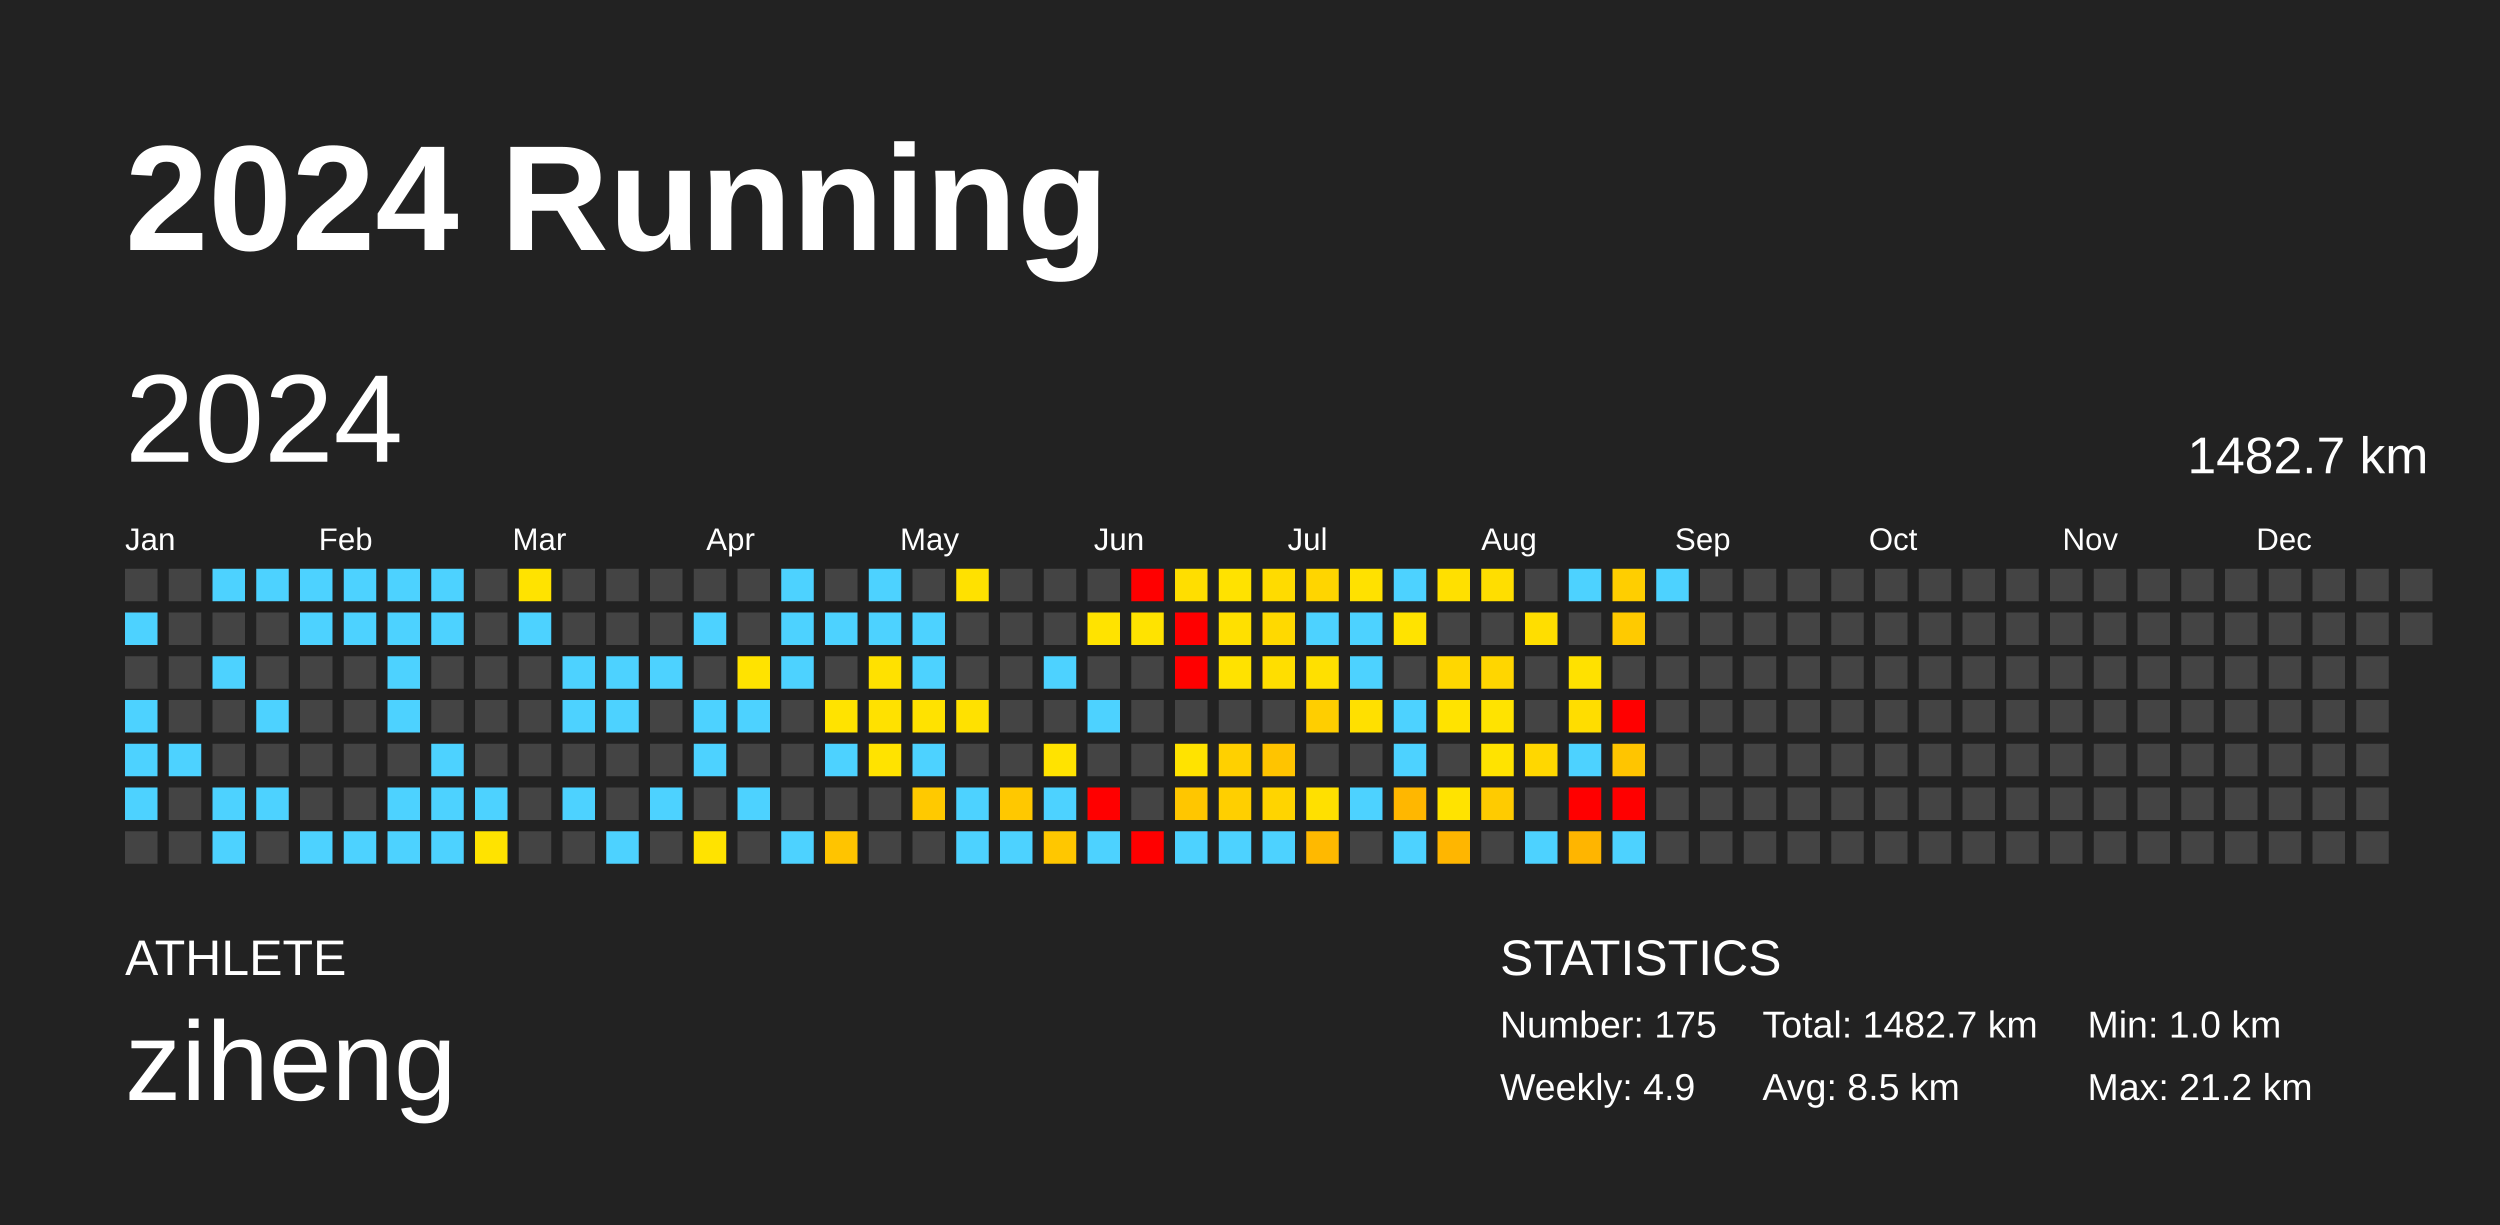
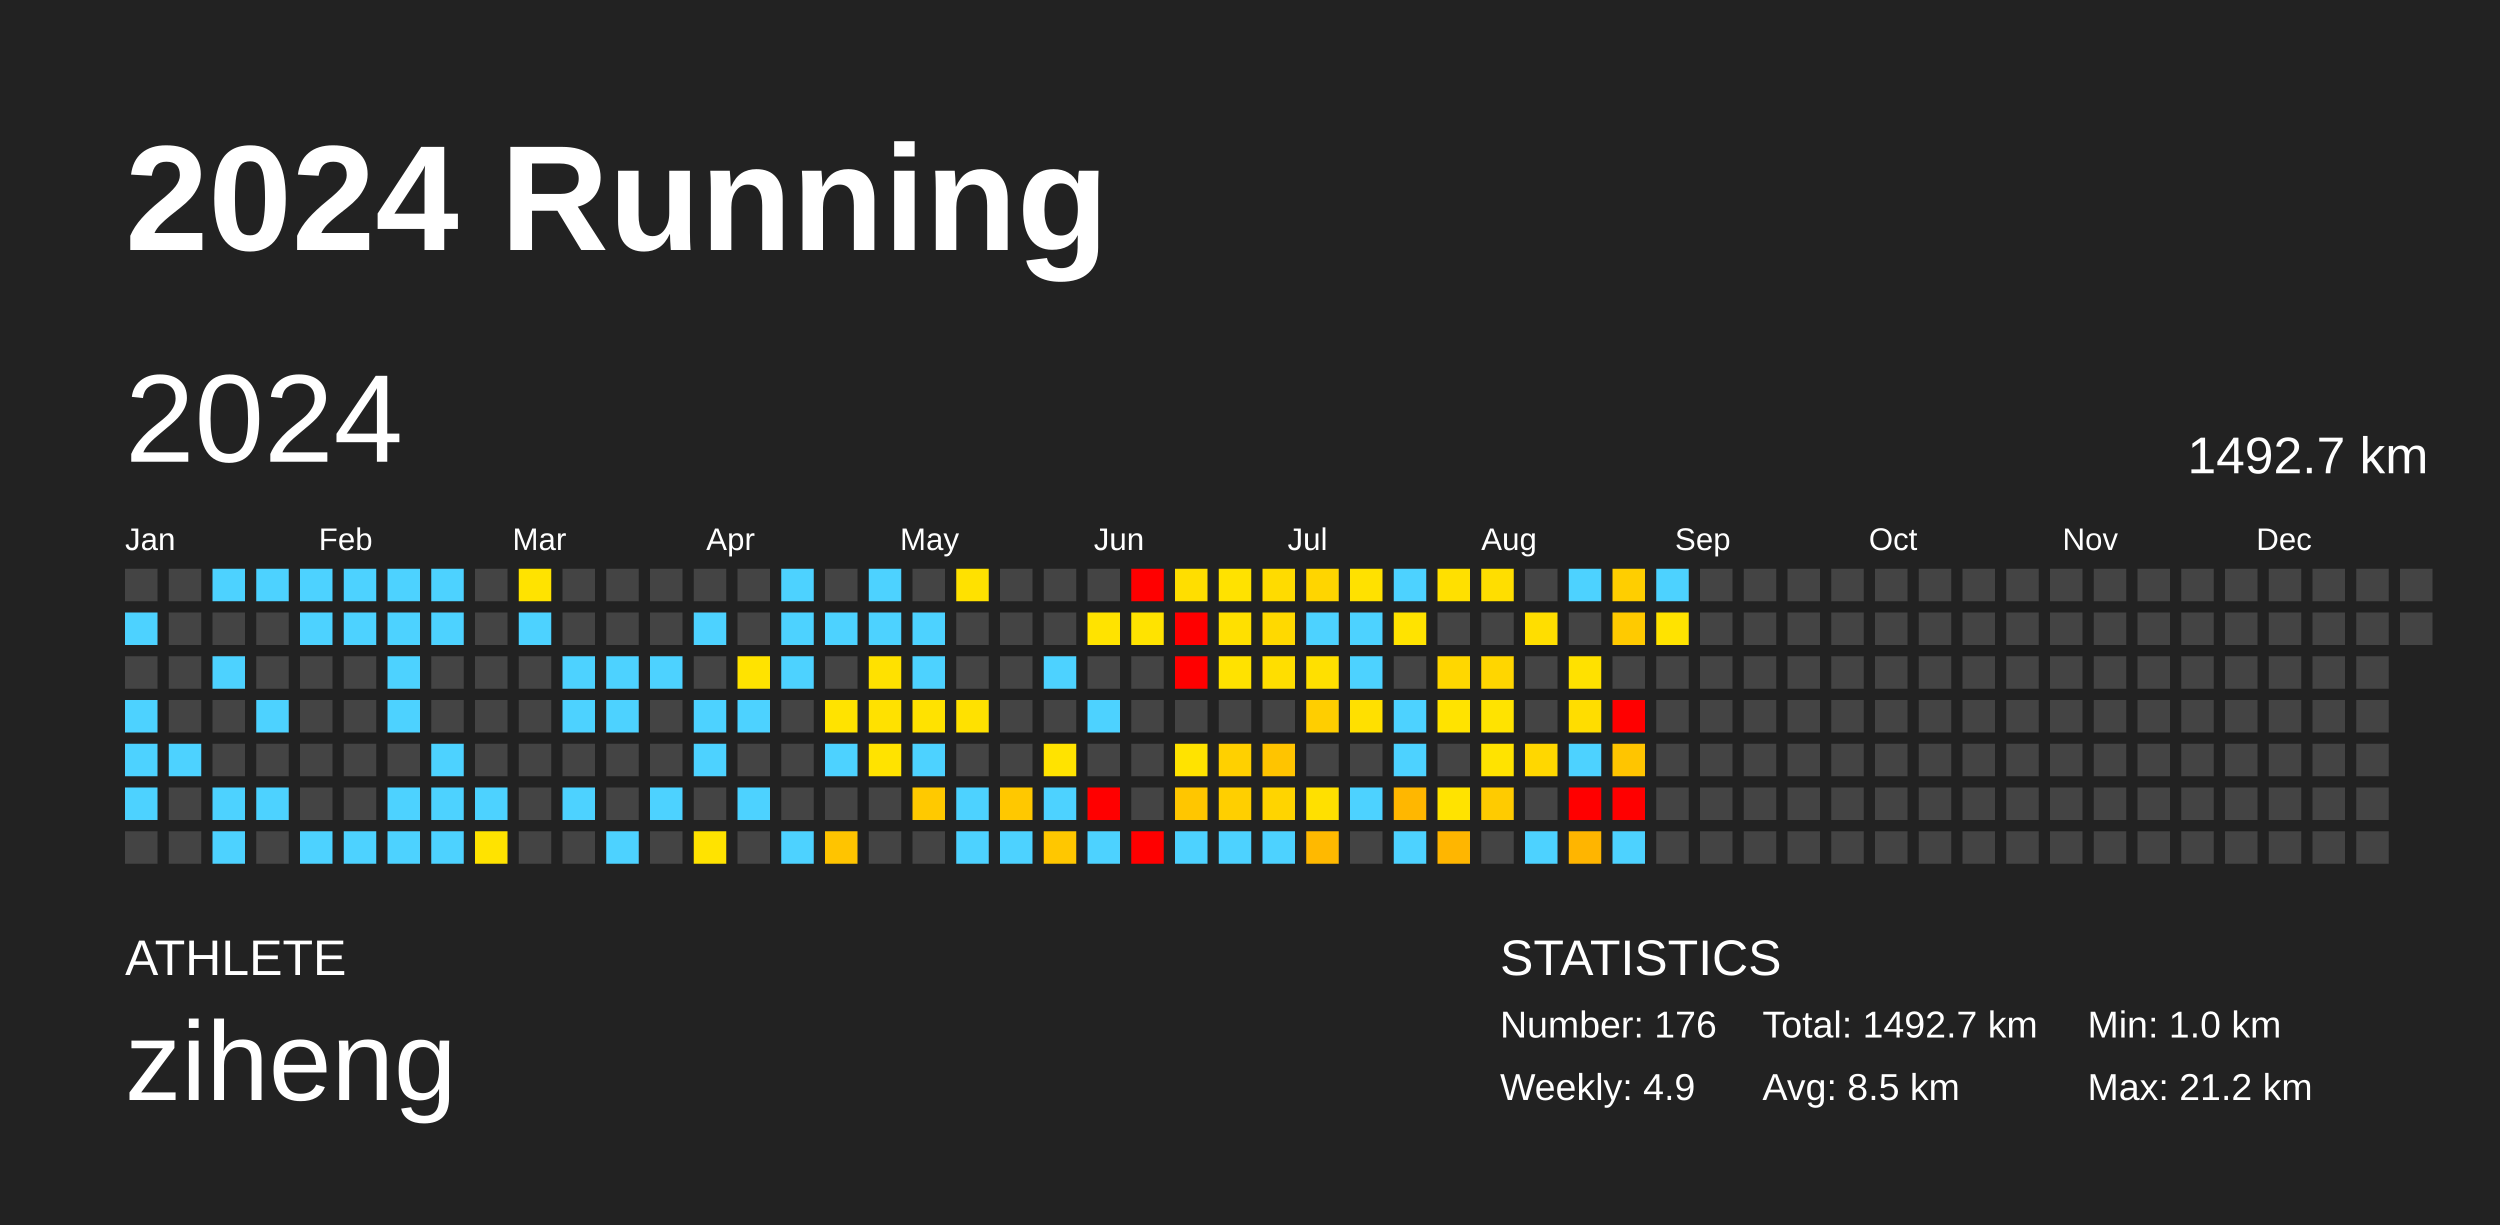
<svg xmlns="http://www.w3.org/2000/svg" baseProfile="full" height="98mm" version="1.1" viewBox="0,0,200,98" width="200mm">
  <defs />
  <rect fill="#222222" height="98" width="200" x="0" y="0" />
  <text fill="#FFFFFF" style="font-size:12px; font-family:Arial; font-weight:bold;" x="10" y="20">2024 Running</text>
  <text fill="#FFFFFF" style="font-size:4px; font-family:Arial" x="10" y="78">ATHLETE</text>
  <text fill="#FFFFFF" style="font-size:9px; font-family:Arial" x="10" y="88">ziheng</text>
  <text fill="#FFFFFF" style="font-size:4px; font-family:Arial" x="120" y="78">STATISTICS</text>
-   <text fill="#FFFFFF" style="font-size:3px; font-family:Arial" x="120" y="83">Number: 175</text>
+   <text fill="#FFFFFF" style="font-size:3px; font-family:Arial" x="120" y="83">Number: 176</text>
  <text fill="#FFFFFF" style="font-size:3px; font-family:Arial" x="120" y="88">Weekly: 4.9</text>
-   <text fill="#FFFFFF" style="font-size:3px; font-family:Arial" x="141" y="83">Total: 1482.7 km</text>
+   <text fill="#FFFFFF" style="font-size:3px; font-family:Arial" x="141" y="83">Total: 1492.7 km</text>
  <text fill="#FFFFFF" style="font-size:3px; font-family:Arial" x="141" y="88">Avg: 8.5 km</text>
  <text fill="#FFFFFF" style="font-size:3px; font-family:Arial" x="167" y="83">Min: 1.0 km</text>
  <text fill="#FFFFFF" style="font-size:3px; font-family:Arial" x="167" y="88">Max: 21.2 km</text>
  <text dominant-baseline="hanging" fill="#FFFFFF" style="font-size:10.0px; font-family:Arial;" x="10" y="30">2024</text>
-   <text dominant-baseline="hanging" fill="#FFFFFF" style="font-size:4.125px; font-family:Arial;" x="175" y="35">1482.7 km</text>
+   <text dominant-baseline="hanging" fill="#FFFFFF" style="font-size:4.125px; font-family:Arial;" x="175" y="35">1492.7 km</text>
  <text fill="#FFFFFF" style="font-size:2.5px; font-family:Arial" x="10.0" y="44">Jan</text>
  <text fill="#FFFFFF" style="font-size:2.5px; font-family:Arial" x="25.5" y="44">Feb</text>
  <text fill="#FFFFFF" style="font-size:2.5px; font-family:Arial" x="41.0" y="44">Mar</text>
  <text fill="#FFFFFF" style="font-size:2.5px; font-family:Arial" x="56.5" y="44">Apr</text>
  <text fill="#FFFFFF" style="font-size:2.5px; font-family:Arial" x="72.0" y="44">May</text>
  <text fill="#FFFFFF" style="font-size:2.5px; font-family:Arial" x="87.5" y="44">Jun</text>
  <text fill="#FFFFFF" style="font-size:2.5px; font-family:Arial" x="103.0" y="44">Jul</text>
  <text fill="#FFFFFF" style="font-size:2.5px; font-family:Arial" x="118.5" y="44">Aug</text>
  <text fill="#FFFFFF" style="font-size:2.5px; font-family:Arial" x="134.0" y="44">Sep</text>
  <text fill="#FFFFFF" style="font-size:2.5px; font-family:Arial" x="149.5" y="44">Oct</text>
  <text fill="#FFFFFF" style="font-size:2.5px; font-family:Arial" x="165.0" y="44">Nov</text>
  <text fill="#FFFFFF" style="font-size:2.5px; font-family:Arial" x="180.5" y="44">Dec</text>
  <rect fill="#444444" height="2.6" width="2.6" x="10.0" y="45.5" />
  <rect fill="#4dd2ff" height="2.6" width="2.6" x="10.0" y="49.0" />
  <rect fill="#444444" height="2.6" width="2.6" x="10.0" y="52.5" />
  <rect fill="#4dd2ff" height="2.6" width="2.6" x="10.0" y="56.0" />
  <rect fill="#4dd2ff" height="2.6" width="2.6" x="10.0" y="59.5" />
  <rect fill="#4dd2ff" height="2.6" width="2.6" x="10.0" y="63.0" />
  <rect fill="#444444" height="2.6" width="2.6" x="10.0" y="66.5" />
  <rect fill="#444444" height="2.6" width="2.6" x="13.5" y="45.5" />
  <rect fill="#444444" height="2.6" width="2.6" x="13.5" y="49.0" />
  <rect fill="#444444" height="2.6" width="2.6" x="13.5" y="52.5" />
  <rect fill="#444444" height="2.6" width="2.6" x="13.5" y="56.0" />
  <rect fill="#4dd2ff" height="2.6" width="2.6" x="13.5" y="59.5" />
  <rect fill="#444444" height="2.6" width="2.6" x="13.5" y="63.0" />
  <rect fill="#444444" height="2.6" width="2.6" x="13.5" y="66.5" />
  <rect fill="#4dd2ff" height="2.6" width="2.6" x="17.0" y="45.5" />
  <rect fill="#444444" height="2.6" width="2.6" x="17.0" y="49.0" />
  <rect fill="#4dd2ff" height="2.6" width="2.6" x="17.0" y="52.5" />
  <rect fill="#444444" height="2.6" width="2.6" x="17.0" y="56.0" />
  <rect fill="#444444" height="2.6" width="2.6" x="17.0" y="59.5" />
  <rect fill="#4dd2ff" height="2.6" width="2.6" x="17.0" y="63.0" />
  <rect fill="#4dd2ff" height="2.6" width="2.6" x="17.0" y="66.5" />
  <rect fill="#4dd2ff" height="2.6" width="2.6" x="20.5" y="45.5" />
  <rect fill="#444444" height="2.6" width="2.6" x="20.5" y="49.0" />
  <rect fill="#444444" height="2.6" width="2.6" x="20.5" y="52.5" />
  <rect fill="#4dd2ff" height="2.6" width="2.6" x="20.5" y="56.0" />
  <rect fill="#444444" height="2.6" width="2.6" x="20.5" y="59.5" />
  <rect fill="#4dd2ff" height="2.6" width="2.6" x="20.5" y="63.0" />
  <rect fill="#444444" height="2.6" width="2.6" x="20.5" y="66.5" />
  <rect fill="#4dd2ff" height="2.6" width="2.6" x="24.0" y="45.5" />
  <rect fill="#4dd2ff" height="2.6" width="2.6" x="24.0" y="49.0" />
  <rect fill="#444444" height="2.6" width="2.6" x="24.0" y="52.5" />
  <rect fill="#444444" height="2.6" width="2.6" x="24.0" y="56.0" />
  <rect fill="#444444" height="2.6" width="2.6" x="24.0" y="59.5" />
  <rect fill="#444444" height="2.6" width="2.6" x="24.0" y="63.0" />
  <rect fill="#4dd2ff" height="2.6" width="2.6" x="24.0" y="66.5" />
  <rect fill="#4dd2ff" height="2.6" width="2.6" x="27.5" y="45.5" />
  <rect fill="#4dd2ff" height="2.6" width="2.6" x="27.5" y="49.0" />
  <rect fill="#444444" height="2.6" width="2.6" x="27.5" y="52.5" />
  <rect fill="#444444" height="2.6" width="2.6" x="27.5" y="56.0" />
  <rect fill="#444444" height="2.6" width="2.6" x="27.5" y="59.5" />
  <rect fill="#444444" height="2.6" width="2.6" x="27.5" y="63.0" />
  <rect fill="#4dd2ff" height="2.6" width="2.6" x="27.5" y="66.5" />
  <rect fill="#4dd2ff" height="2.6" width="2.6" x="31.0" y="45.5" />
  <rect fill="#4dd2ff" height="2.6" width="2.6" x="31.0" y="49.0" />
  <rect fill="#4dd2ff" height="2.6" width="2.6" x="31.0" y="52.5" />
  <rect fill="#4dd2ff" height="2.6" width="2.6" x="31.0" y="56.0" />
  <rect fill="#444444" height="2.6" width="2.6" x="31.0" y="59.5" />
  <rect fill="#4dd2ff" height="2.6" width="2.6" x="31.0" y="63.0" />
  <rect fill="#4dd2ff" height="2.6" width="2.6" x="31.0" y="66.5" />
  <rect fill="#4dd2ff" height="2.6" width="2.6" x="34.5" y="45.5" />
  <rect fill="#4dd2ff" height="2.6" width="2.6" x="34.5" y="49.0" />
  <rect fill="#444444" height="2.6" width="2.6" x="34.5" y="52.5" />
  <rect fill="#444444" height="2.6" width="2.6" x="34.5" y="56.0" />
  <rect fill="#4dd2ff" height="2.6" width="2.6" x="34.5" y="59.5" />
  <rect fill="#4dd2ff" height="2.6" width="2.6" x="34.5" y="63.0" />
  <rect fill="#4dd2ff" height="2.6" width="2.6" x="34.5" y="66.5" />
  <rect fill="#444444" height="2.6" width="2.6" x="38.0" y="45.5" />
  <rect fill="#444444" height="2.6" width="2.6" x="38.0" y="49.0" />
  <rect fill="#444444" height="2.6" width="2.6" x="38.0" y="52.5" />
  <rect fill="#444444" height="2.6" width="2.6" x="38.0" y="56.0" />
  <rect fill="#444444" height="2.6" width="2.6" x="38.0" y="59.5" />
  <rect fill="#4dd2ff" height="2.6" width="2.6" x="38.0" y="63.0" />
  <rect fill="#ffe300" height="2.6" width="2.6" x="38.0" y="66.5" />
  <rect fill="#ffe300" height="2.6" width="2.6" x="41.5" y="45.5" />
  <rect fill="#4dd2ff" height="2.6" width="2.6" x="41.5" y="49.0" />
  <rect fill="#444444" height="2.6" width="2.6" x="41.5" y="52.5" />
  <rect fill="#444444" height="2.6" width="2.6" x="41.5" y="56.0" />
  <rect fill="#444444" height="2.6" width="2.6" x="41.5" y="59.5" />
  <rect fill="#444444" height="2.6" width="2.6" x="41.5" y="63.0" />
  <rect fill="#444444" height="2.6" width="2.6" x="41.5" y="66.5" />
  <rect fill="#444444" height="2.6" width="2.6" x="45.0" y="45.5" />
  <rect fill="#444444" height="2.6" width="2.6" x="45.0" y="49.0" />
  <rect fill="#4dd2ff" height="2.6" width="2.6" x="45.0" y="52.5" />
  <rect fill="#4dd2ff" height="2.6" width="2.6" x="45.0" y="56.0" />
  <rect fill="#444444" height="2.6" width="2.6" x="45.0" y="59.5" />
  <rect fill="#4dd2ff" height="2.6" width="2.6" x="45.0" y="63.0" />
  <rect fill="#444444" height="2.6" width="2.6" x="45.0" y="66.5" />
  <rect fill="#444444" height="2.6" width="2.6" x="48.5" y="45.5" />
  <rect fill="#444444" height="2.6" width="2.6" x="48.5" y="49.0" />
  <rect fill="#4dd2ff" height="2.6" width="2.6" x="48.5" y="52.5" />
  <rect fill="#4dd2ff" height="2.6" width="2.6" x="48.5" y="56.0" />
  <rect fill="#444444" height="2.6" width="2.6" x="48.5" y="59.5" />
  <rect fill="#444444" height="2.6" width="2.6" x="48.5" y="63.0" />
  <rect fill="#4dd2ff" height="2.6" width="2.6" x="48.5" y="66.5" />
  <rect fill="#444444" height="2.6" width="2.6" x="52.0" y="45.5" />
  <rect fill="#444444" height="2.6" width="2.6" x="52.0" y="49.0" />
  <rect fill="#4dd2ff" height="2.6" width="2.6" x="52.0" y="52.5" />
  <rect fill="#444444" height="2.6" width="2.6" x="52.0" y="56.0" />
  <rect fill="#444444" height="2.6" width="2.6" x="52.0" y="59.5" />
  <rect fill="#4dd2ff" height="2.6" width="2.6" x="52.0" y="63.0" />
  <rect fill="#444444" height="2.6" width="2.6" x="52.0" y="66.5" />
  <rect fill="#444444" height="2.6" width="2.6" x="55.5" y="45.5" />
  <rect fill="#4dd2ff" height="2.6" width="2.6" x="55.5" y="49.0" />
  <rect fill="#444444" height="2.6" width="2.6" x="55.5" y="52.5" />
  <rect fill="#4dd2ff" height="2.6" width="2.6" x="55.5" y="56.0" />
  <rect fill="#4dd2ff" height="2.6" width="2.6" x="55.5" y="59.5" />
  <rect fill="#444444" height="2.6" width="2.6" x="55.5" y="63.0" />
  <rect fill="#ffe300" height="2.6" width="2.6" x="55.5" y="66.5" />
  <rect fill="#444444" height="2.6" width="2.6" x="59.0" y="45.5" />
  <rect fill="#444444" height="2.6" width="2.6" x="59.0" y="49.0" />
  <rect fill="#ffe300" height="2.6" width="2.6" x="59.0" y="52.5" />
  <rect fill="#4dd2ff" height="2.6" width="2.6" x="59.0" y="56.0" />
  <rect fill="#444444" height="2.6" width="2.6" x="59.0" y="59.5" />
  <rect fill="#4dd2ff" height="2.6" width="2.6" x="59.0" y="63.0" />
  <rect fill="#444444" height="2.6" width="2.6" x="59.0" y="66.5" />
  <rect fill="#4dd2ff" height="2.6" width="2.6" x="62.5" y="45.5" />
  <rect fill="#4dd2ff" height="2.6" width="2.6" x="62.5" y="49.0" />
  <rect fill="#4dd2ff" height="2.6" width="2.6" x="62.5" y="52.5" />
  <rect fill="#444444" height="2.6" width="2.6" x="62.5" y="56.0" />
  <rect fill="#444444" height="2.6" width="2.6" x="62.5" y="59.5" />
  <rect fill="#444444" height="2.6" width="2.6" x="62.5" y="63.0" />
  <rect fill="#4dd2ff" height="2.6" width="2.6" x="62.5" y="66.5" />
  <rect fill="#444444" height="2.6" width="2.6" x="66.0" y="45.5" />
  <rect fill="#4dd2ff" height="2.6" width="2.6" x="66.0" y="49.0" />
  <rect fill="#444444" height="2.6" width="2.6" x="66.0" y="52.5" />
  <rect fill="#ffe300" height="2.6" width="2.6" x="66.0" y="56.0" />
  <rect fill="#4dd2ff" height="2.6" width="2.6" x="66.0" y="59.5" />
  <rect fill="#444444" height="2.6" width="2.6" x="66.0" y="63.0" />
  <rect fill="#ffc400" height="2.6" width="2.6" x="66.0" y="66.5" />
  <rect fill="#4dd2ff" height="2.6" width="2.6" x="69.5" y="45.5" />
  <rect fill="#4dd2ff" height="2.6" width="2.6" x="69.5" y="49.0" />
  <rect fill="#ffe100" height="2.6" width="2.6" x="69.5" y="52.5" />
  <rect fill="#ffe100" height="2.6" width="2.6" x="69.5" y="56.0" />
  <rect fill="#ffe300" height="2.6" width="2.6" x="69.5" y="59.5" />
  <rect fill="#444444" height="2.6" width="2.6" x="69.5" y="63.0" />
  <rect fill="#444444" height="2.6" width="2.6" x="69.5" y="66.5" />
  <rect fill="#444444" height="2.6" width="2.6" x="73.0" y="45.5" />
  <rect fill="#4dd2ff" height="2.6" width="2.6" x="73.0" y="49.0" />
  <rect fill="#4dd2ff" height="2.6" width="2.6" x="73.0" y="52.5" />
  <rect fill="#ffe200" height="2.6" width="2.6" x="73.0" y="56.0" />
  <rect fill="#4dd2ff" height="2.6" width="2.6" x="73.0" y="59.5" />
  <rect fill="#ffc900" height="2.6" width="2.6" x="73.0" y="63.0" />
  <rect fill="#444444" height="2.6" width="2.6" x="73.0" y="66.5" />
  <rect fill="#ffe100" height="2.6" width="2.6" x="76.5" y="45.5" />
  <rect fill="#444444" height="2.6" width="2.6" x="76.5" y="49.0" />
  <rect fill="#444444" height="2.6" width="2.6" x="76.5" y="52.5" />
  <rect fill="#ffe100" height="2.6" width="2.6" x="76.5" y="56.0" />
  <rect fill="#444444" height="2.6" width="2.6" x="76.5" y="59.5" />
  <rect fill="#4dd2ff" height="2.6" width="2.6" x="76.5" y="63.0" />
  <rect fill="#4dd2ff" height="2.6" width="2.6" x="76.5" y="66.5" />
  <rect fill="#444444" height="2.6" width="2.6" x="80.0" y="45.5" />
  <rect fill="#444444" height="2.6" width="2.6" x="80.0" y="49.0" />
  <rect fill="#444444" height="2.6" width="2.6" x="80.0" y="52.5" />
  <rect fill="#444444" height="2.6" width="2.6" x="80.0" y="56.0" />
  <rect fill="#444444" height="2.6" width="2.6" x="80.0" y="59.5" />
  <rect fill="#ffc800" height="2.6" width="2.6" x="80.0" y="63.0" />
  <rect fill="#4dd2ff" height="2.6" width="2.6" x="80.0" y="66.5" />
  <rect fill="#444444" height="2.6" width="2.6" x="83.5" y="45.5" />
  <rect fill="#444444" height="2.6" width="2.6" x="83.5" y="49.0" />
  <rect fill="#4dd2ff" height="2.6" width="2.6" x="83.5" y="52.5" />
  <rect fill="#444444" height="2.6" width="2.6" x="83.5" y="56.0" />
  <rect fill="#ffe300" height="2.6" width="2.6" x="83.5" y="59.5" />
  <rect fill="#4dd2ff" height="2.6" width="2.6" x="83.5" y="63.0" />
  <rect fill="#ffc700" height="2.6" width="2.6" x="83.5" y="66.5" />
  <rect fill="#444444" height="2.6" width="2.6" x="87.0" y="45.5" />
  <rect fill="#ffe300" height="2.6" width="2.6" x="87.0" y="49.0" />
  <rect fill="#444444" height="2.6" width="2.6" x="87.0" y="52.5" />
  <rect fill="#4dd2ff" height="2.6" width="2.6" x="87.0" y="56.0" />
  <rect fill="#444444" height="2.6" width="2.6" x="87.0" y="59.5" />
  <rect fill="red" height="2.6" width="2.6" x="87.0" y="63.0" />
  <rect fill="#4dd2ff" height="2.6" width="2.6" x="87.0" y="66.5" />
  <rect fill="red" height="2.6" width="2.6" x="90.5" y="45.5" />
  <rect fill="#ffe300" height="2.6" width="2.6" x="90.5" y="49.0" />
  <rect fill="#444444" height="2.6" width="2.6" x="90.5" y="52.5" />
  <rect fill="#444444" height="2.6" width="2.6" x="90.5" y="56.0" />
  <rect fill="#444444" height="2.6" width="2.6" x="90.5" y="59.5" />
  <rect fill="#444444" height="2.6" width="2.6" x="90.5" y="63.0" />
  <rect fill="red" height="2.6" width="2.6" x="90.5" y="66.5" />
  <rect fill="#ffde00" height="2.6" width="2.6" x="94.0" y="45.5" />
  <rect fill="red" height="2.6" width="2.6" x="94.0" y="49.0" />
  <rect fill="red" height="2.6" width="2.6" x="94.0" y="52.5" />
  <rect fill="#444444" height="2.6" width="2.6" x="94.0" y="56.0" />
  <rect fill="#ffe300" height="2.6" width="2.6" x="94.0" y="59.5" />
  <rect fill="#ffc600" height="2.6" width="2.6" x="94.0" y="63.0" />
  <rect fill="#4dd2ff" height="2.6" width="2.6" x="94.0" y="66.5" />
  <rect fill="#ffe200" height="2.6" width="2.6" x="97.5" y="45.5" />
  <rect fill="#ffe000" height="2.6" width="2.6" x="97.5" y="49.0" />
  <rect fill="#ffe200" height="2.6" width="2.6" x="97.5" y="52.5" />
  <rect fill="#444444" height="2.6" width="2.6" x="97.5" y="56.0" />
  <rect fill="#ffd000" height="2.6" width="2.6" x="97.5" y="59.5" />
  <rect fill="#ffcf00" height="2.6" width="2.6" x="97.5" y="63.0" />
  <rect fill="#4dd2ff" height="2.6" width="2.6" x="97.5" y="66.5" />
  <rect fill="#ffdb00" height="2.6" width="2.6" x="101.0" y="45.5" />
  <rect fill="#ffd900" height="2.6" width="2.6" x="101.0" y="49.0" />
  <rect fill="#ffde00" height="2.6" width="2.6" x="101.0" y="52.5" />
  <rect fill="#444444" height="2.6" width="2.6" x="101.0" y="56.0" />
  <rect fill="#ffc400" height="2.6" width="2.6" x="101.0" y="59.5" />
  <rect fill="#ffd400" height="2.6" width="2.6" x="101.0" y="63.0" />
  <rect fill="#4dd2ff" height="2.6" width="2.6" x="101.0" y="66.5" />
  <rect fill="#ffd500" height="2.6" width="2.6" x="104.5" y="45.5" />
  <rect fill="#4dd2ff" height="2.6" width="2.6" x="104.5" y="49.0" />
  <rect fill="#ffe000" height="2.6" width="2.6" x="104.5" y="52.5" />
  <rect fill="#ffce00" height="2.6" width="2.6" x="104.5" y="56.0" />
  <rect fill="#444444" height="2.6" width="2.6" x="104.5" y="59.5" />
  <rect fill="#ffe000" height="2.6" width="2.6" x="104.5" y="63.0" />
  <rect fill="#ffb900" height="2.6" width="2.6" x="104.5" y="66.5" />
  <rect fill="#ffe100" height="2.6" width="2.6" x="108.0" y="45.5" />
  <rect fill="#4dd2ff" height="2.6" width="2.6" x="108.0" y="49.0" />
  <rect fill="#4dd2ff" height="2.6" width="2.6" x="108.0" y="52.5" />
  <rect fill="#ffe000" height="2.6" width="2.6" x="108.0" y="56.0" />
  <rect fill="#444444" height="2.6" width="2.6" x="108.0" y="59.5" />
  <rect fill="#4dd2ff" height="2.6" width="2.6" x="108.0" y="63.0" />
  <rect fill="#444444" height="2.6" width="2.6" x="108.0" y="66.5" />
  <rect fill="#4dd2ff" height="2.6" width="2.6" x="111.5" y="45.5" />
  <rect fill="#ffe300" height="2.6" width="2.6" x="111.5" y="49.0" />
  <rect fill="#444444" height="2.6" width="2.6" x="111.5" y="52.5" />
  <rect fill="#4dd2ff" height="2.6" width="2.6" x="111.5" y="56.0" />
  <rect fill="#4dd2ff" height="2.6" width="2.6" x="111.5" y="59.5" />
  <rect fill="#ffb700" height="2.6" width="2.6" x="111.5" y="63.0" />
  <rect fill="#4dd2ff" height="2.6" width="2.6" x="111.5" y="66.5" />
  <rect fill="#ffe000" height="2.6" width="2.6" x="115.0" y="45.5" />
  <rect fill="#444444" height="2.6" width="2.6" x="115.0" y="49.0" />
  <rect fill="#ffd700" height="2.6" width="2.6" x="115.0" y="52.5" />
  <rect fill="#ffe300" height="2.6" width="2.6" x="115.0" y="56.0" />
  <rect fill="#444444" height="2.6" width="2.6" x="115.0" y="59.5" />
  <rect fill="#ffe300" height="2.6" width="2.6" x="115.0" y="63.0" />
  <rect fill="#ffb600" height="2.6" width="2.6" x="115.0" y="66.5" />
  <rect fill="#ffde00" height="2.6" width="2.6" x="118.5" y="45.5" />
  <rect fill="#444444" height="2.6" width="2.6" x="118.5" y="49.0" />
  <rect fill="#ffd600" height="2.6" width="2.6" x="118.5" y="52.5" />
  <rect fill="#ffe300" height="2.6" width="2.6" x="118.5" y="56.0" />
  <rect fill="#ffe300" height="2.6" width="2.6" x="118.5" y="59.5" />
  <rect fill="#ffcb00" height="2.6" width="2.6" x="118.5" y="63.0" />
  <rect fill="#444444" height="2.6" width="2.6" x="118.5" y="66.5" />
  <rect fill="#444444" height="2.6" width="2.6" x="122.0" y="45.5" />
  <rect fill="#ffde00" height="2.6" width="2.6" x="122.0" y="49.0" />
  <rect fill="#444444" height="2.6" width="2.6" x="122.0" y="52.5" />
  <rect fill="#444444" height="2.6" width="2.6" x="122.0" y="56.0" />
  <rect fill="#ffd700" height="2.6" width="2.6" x="122.0" y="59.5" />
  <rect fill="#444444" height="2.6" width="2.6" x="122.0" y="63.0" />
  <rect fill="#4dd2ff" height="2.6" width="2.6" x="122.0" y="66.5" />
  <rect fill="#4dd2ff" height="2.6" width="2.6" x="125.5" y="45.5" />
  <rect fill="#444444" height="2.6" width="2.6" x="125.5" y="49.0" />
  <rect fill="#ffe100" height="2.6" width="2.6" x="125.5" y="52.5" />
  <rect fill="#ffdd00" height="2.6" width="2.6" x="125.5" y="56.0" />
  <rect fill="#4dd2ff" height="2.6" width="2.6" x="125.5" y="59.5" />
  <rect fill="red" height="2.6" width="2.6" x="125.5" y="63.0" />
  <rect fill="#ffb500" height="2.6" width="2.6" x="125.5" y="66.5" />
  <rect fill="#ffce00" height="2.6" width="2.6" x="129.0" y="45.5" />
  <rect fill="#ffca00" height="2.6" width="2.6" x="129.0" y="49.0" />
  <rect fill="#444444" height="2.6" width="2.6" x="129.0" y="52.5" />
  <rect fill="red" height="2.6" width="2.6" x="129.0" y="56.0" />
  <rect fill="#ffc500" height="2.6" width="2.6" x="129.0" y="59.5" />
  <rect fill="red" height="2.6" width="2.6" x="129.0" y="63.0" />
  <rect fill="#4dd2ff" height="2.6" width="2.6" x="129.0" y="66.5" />
  <rect fill="#4dd2ff" height="2.6" width="2.6" x="132.5" y="45.5" />
-   <rect fill="#444444" height="2.6" width="2.6" x="132.5" y="49.0" />
+   <rect fill="#ffe300" height="2.6" width="2.6" x="132.5" y="49.0" />
  <rect fill="#444444" height="2.6" width="2.6" x="132.5" y="52.5" />
  <rect fill="#444444" height="2.6" width="2.6" x="132.5" y="56.0" />
  <rect fill="#444444" height="2.6" width="2.6" x="132.5" y="59.5" />
  <rect fill="#444444" height="2.6" width="2.6" x="132.5" y="63.0" />
  <rect fill="#444444" height="2.6" width="2.6" x="132.5" y="66.5" />
  <rect fill="#444444" height="2.6" width="2.6" x="136.0" y="45.5" />
  <rect fill="#444444" height="2.6" width="2.6" x="136.0" y="49.0" />
  <rect fill="#444444" height="2.6" width="2.6" x="136.0" y="52.5" />
  <rect fill="#444444" height="2.6" width="2.6" x="136.0" y="56.0" />
  <rect fill="#444444" height="2.6" width="2.6" x="136.0" y="59.5" />
  <rect fill="#444444" height="2.6" width="2.6" x="136.0" y="63.0" />
  <rect fill="#444444" height="2.6" width="2.6" x="136.0" y="66.5" />
  <rect fill="#444444" height="2.6" width="2.6" x="139.5" y="45.5" />
  <rect fill="#444444" height="2.6" width="2.6" x="139.5" y="49.0" />
  <rect fill="#444444" height="2.6" width="2.6" x="139.5" y="52.5" />
  <rect fill="#444444" height="2.6" width="2.6" x="139.5" y="56.0" />
  <rect fill="#444444" height="2.6" width="2.6" x="139.5" y="59.5" />
  <rect fill="#444444" height="2.6" width="2.6" x="139.5" y="63.0" />
  <rect fill="#444444" height="2.6" width="2.6" x="139.5" y="66.5" />
  <rect fill="#444444" height="2.6" width="2.6" x="143.0" y="45.5" />
  <rect fill="#444444" height="2.6" width="2.6" x="143.0" y="49.0" />
  <rect fill="#444444" height="2.6" width="2.6" x="143.0" y="52.5" />
  <rect fill="#444444" height="2.6" width="2.6" x="143.0" y="56.0" />
  <rect fill="#444444" height="2.6" width="2.6" x="143.0" y="59.5" />
  <rect fill="#444444" height="2.6" width="2.6" x="143.0" y="63.0" />
  <rect fill="#444444" height="2.6" width="2.6" x="143.0" y="66.5" />
  <rect fill="#444444" height="2.6" width="2.6" x="146.5" y="45.5" />
  <rect fill="#444444" height="2.6" width="2.6" x="146.5" y="49.0" />
  <rect fill="#444444" height="2.6" width="2.6" x="146.5" y="52.5" />
  <rect fill="#444444" height="2.6" width="2.6" x="146.5" y="56.0" />
  <rect fill="#444444" height="2.6" width="2.6" x="146.5" y="59.5" />
  <rect fill="#444444" height="2.6" width="2.6" x="146.5" y="63.0" />
  <rect fill="#444444" height="2.6" width="2.6" x="146.5" y="66.5" />
  <rect fill="#444444" height="2.6" width="2.6" x="150.0" y="45.5" />
  <rect fill="#444444" height="2.6" width="2.6" x="150.0" y="49.0" />
  <rect fill="#444444" height="2.6" width="2.6" x="150.0" y="52.5" />
  <rect fill="#444444" height="2.6" width="2.6" x="150.0" y="56.0" />
  <rect fill="#444444" height="2.6" width="2.6" x="150.0" y="59.5" />
  <rect fill="#444444" height="2.6" width="2.6" x="150.0" y="63.0" />
  <rect fill="#444444" height="2.6" width="2.6" x="150.0" y="66.5" />
  <rect fill="#444444" height="2.6" width="2.6" x="153.5" y="45.5" />
  <rect fill="#444444" height="2.6" width="2.6" x="153.5" y="49.0" />
  <rect fill="#444444" height="2.6" width="2.6" x="153.5" y="52.5" />
  <rect fill="#444444" height="2.6" width="2.6" x="153.5" y="56.0" />
  <rect fill="#444444" height="2.6" width="2.6" x="153.5" y="59.5" />
  <rect fill="#444444" height="2.6" width="2.6" x="153.5" y="63.0" />
  <rect fill="#444444" height="2.6" width="2.6" x="153.5" y="66.5" />
  <rect fill="#444444" height="2.6" width="2.6" x="157.0" y="45.5" />
  <rect fill="#444444" height="2.6" width="2.6" x="157.0" y="49.0" />
  <rect fill="#444444" height="2.6" width="2.6" x="157.0" y="52.5" />
  <rect fill="#444444" height="2.6" width="2.6" x="157.0" y="56.0" />
  <rect fill="#444444" height="2.6" width="2.6" x="157.0" y="59.5" />
  <rect fill="#444444" height="2.6" width="2.6" x="157.0" y="63.0" />
  <rect fill="#444444" height="2.6" width="2.6" x="157.0" y="66.5" />
  <rect fill="#444444" height="2.6" width="2.6" x="160.5" y="45.5" />
  <rect fill="#444444" height="2.6" width="2.6" x="160.5" y="49.0" />
  <rect fill="#444444" height="2.6" width="2.6" x="160.5" y="52.5" />
  <rect fill="#444444" height="2.6" width="2.6" x="160.5" y="56.0" />
  <rect fill="#444444" height="2.6" width="2.6" x="160.5" y="59.5" />
  <rect fill="#444444" height="2.6" width="2.6" x="160.5" y="63.0" />
  <rect fill="#444444" height="2.6" width="2.6" x="160.5" y="66.5" />
  <rect fill="#444444" height="2.6" width="2.6" x="164.0" y="45.5" />
  <rect fill="#444444" height="2.6" width="2.6" x="164.0" y="49.0" />
  <rect fill="#444444" height="2.6" width="2.6" x="164.0" y="52.5" />
  <rect fill="#444444" height="2.6" width="2.6" x="164.0" y="56.0" />
  <rect fill="#444444" height="2.6" width="2.6" x="164.0" y="59.5" />
  <rect fill="#444444" height="2.6" width="2.6" x="164.0" y="63.0" />
  <rect fill="#444444" height="2.6" width="2.6" x="164.0" y="66.5" />
  <rect fill="#444444" height="2.6" width="2.6" x="167.5" y="45.5" />
  <rect fill="#444444" height="2.6" width="2.6" x="167.5" y="49.0" />
  <rect fill="#444444" height="2.6" width="2.6" x="167.5" y="52.5" />
  <rect fill="#444444" height="2.6" width="2.6" x="167.5" y="56.0" />
  <rect fill="#444444" height="2.6" width="2.6" x="167.5" y="59.5" />
  <rect fill="#444444" height="2.6" width="2.6" x="167.5" y="63.0" />
  <rect fill="#444444" height="2.6" width="2.6" x="167.5" y="66.5" />
  <rect fill="#444444" height="2.6" width="2.6" x="171.0" y="45.5" />
  <rect fill="#444444" height="2.6" width="2.6" x="171.0" y="49.0" />
  <rect fill="#444444" height="2.6" width="2.6" x="171.0" y="52.5" />
  <rect fill="#444444" height="2.6" width="2.6" x="171.0" y="56.0" />
  <rect fill="#444444" height="2.6" width="2.6" x="171.0" y="59.5" />
  <rect fill="#444444" height="2.6" width="2.6" x="171.0" y="63.0" />
  <rect fill="#444444" height="2.6" width="2.6" x="171.0" y="66.5" />
  <rect fill="#444444" height="2.6" width="2.6" x="174.5" y="45.5" />
  <rect fill="#444444" height="2.6" width="2.6" x="174.5" y="49.0" />
  <rect fill="#444444" height="2.6" width="2.6" x="174.5" y="52.5" />
  <rect fill="#444444" height="2.6" width="2.6" x="174.5" y="56.0" />
  <rect fill="#444444" height="2.6" width="2.6" x="174.5" y="59.5" />
  <rect fill="#444444" height="2.6" width="2.6" x="174.5" y="63.0" />
  <rect fill="#444444" height="2.6" width="2.6" x="174.5" y="66.5" />
  <rect fill="#444444" height="2.6" width="2.6" x="178.0" y="45.5" />
  <rect fill="#444444" height="2.6" width="2.6" x="178.0" y="49.0" />
  <rect fill="#444444" height="2.6" width="2.6" x="178.0" y="52.5" />
  <rect fill="#444444" height="2.6" width="2.6" x="178.0" y="56.0" />
  <rect fill="#444444" height="2.6" width="2.6" x="178.0" y="59.5" />
  <rect fill="#444444" height="2.6" width="2.6" x="178.0" y="63.0" />
  <rect fill="#444444" height="2.6" width="2.6" x="178.0" y="66.5" />
  <rect fill="#444444" height="2.6" width="2.6" x="181.5" y="45.5" />
  <rect fill="#444444" height="2.6" width="2.6" x="181.5" y="49.0" />
  <rect fill="#444444" height="2.6" width="2.6" x="181.5" y="52.5" />
  <rect fill="#444444" height="2.6" width="2.6" x="181.5" y="56.0" />
  <rect fill="#444444" height="2.6" width="2.6" x="181.5" y="59.5" />
  <rect fill="#444444" height="2.6" width="2.6" x="181.5" y="63.0" />
  <rect fill="#444444" height="2.6" width="2.6" x="181.5" y="66.5" />
  <rect fill="#444444" height="2.6" width="2.6" x="185.0" y="45.5" />
  <rect fill="#444444" height="2.6" width="2.6" x="185.0" y="49.0" />
  <rect fill="#444444" height="2.6" width="2.6" x="185.0" y="52.5" />
  <rect fill="#444444" height="2.6" width="2.6" x="185.0" y="56.0" />
  <rect fill="#444444" height="2.6" width="2.6" x="185.0" y="59.5" />
  <rect fill="#444444" height="2.6" width="2.6" x="185.0" y="63.0" />
  <rect fill="#444444" height="2.6" width="2.6" x="185.0" y="66.5" />
  <rect fill="#444444" height="2.6" width="2.6" x="188.5" y="45.5" />
  <rect fill="#444444" height="2.6" width="2.6" x="188.5" y="49.0" />
  <rect fill="#444444" height="2.6" width="2.6" x="188.5" y="52.5" />
  <rect fill="#444444" height="2.6" width="2.6" x="188.5" y="56.0" />
  <rect fill="#444444" height="2.6" width="2.6" x="188.5" y="59.5" />
  <rect fill="#444444" height="2.6" width="2.6" x="188.5" y="63.0" />
  <rect fill="#444444" height="2.6" width="2.6" x="188.5" y="66.5" />
  <rect fill="#444444" height="2.6" width="2.6" x="192.0" y="45.5" />
  <rect fill="#444444" height="2.6" width="2.6" x="192.0" y="49.0" />
</svg>
